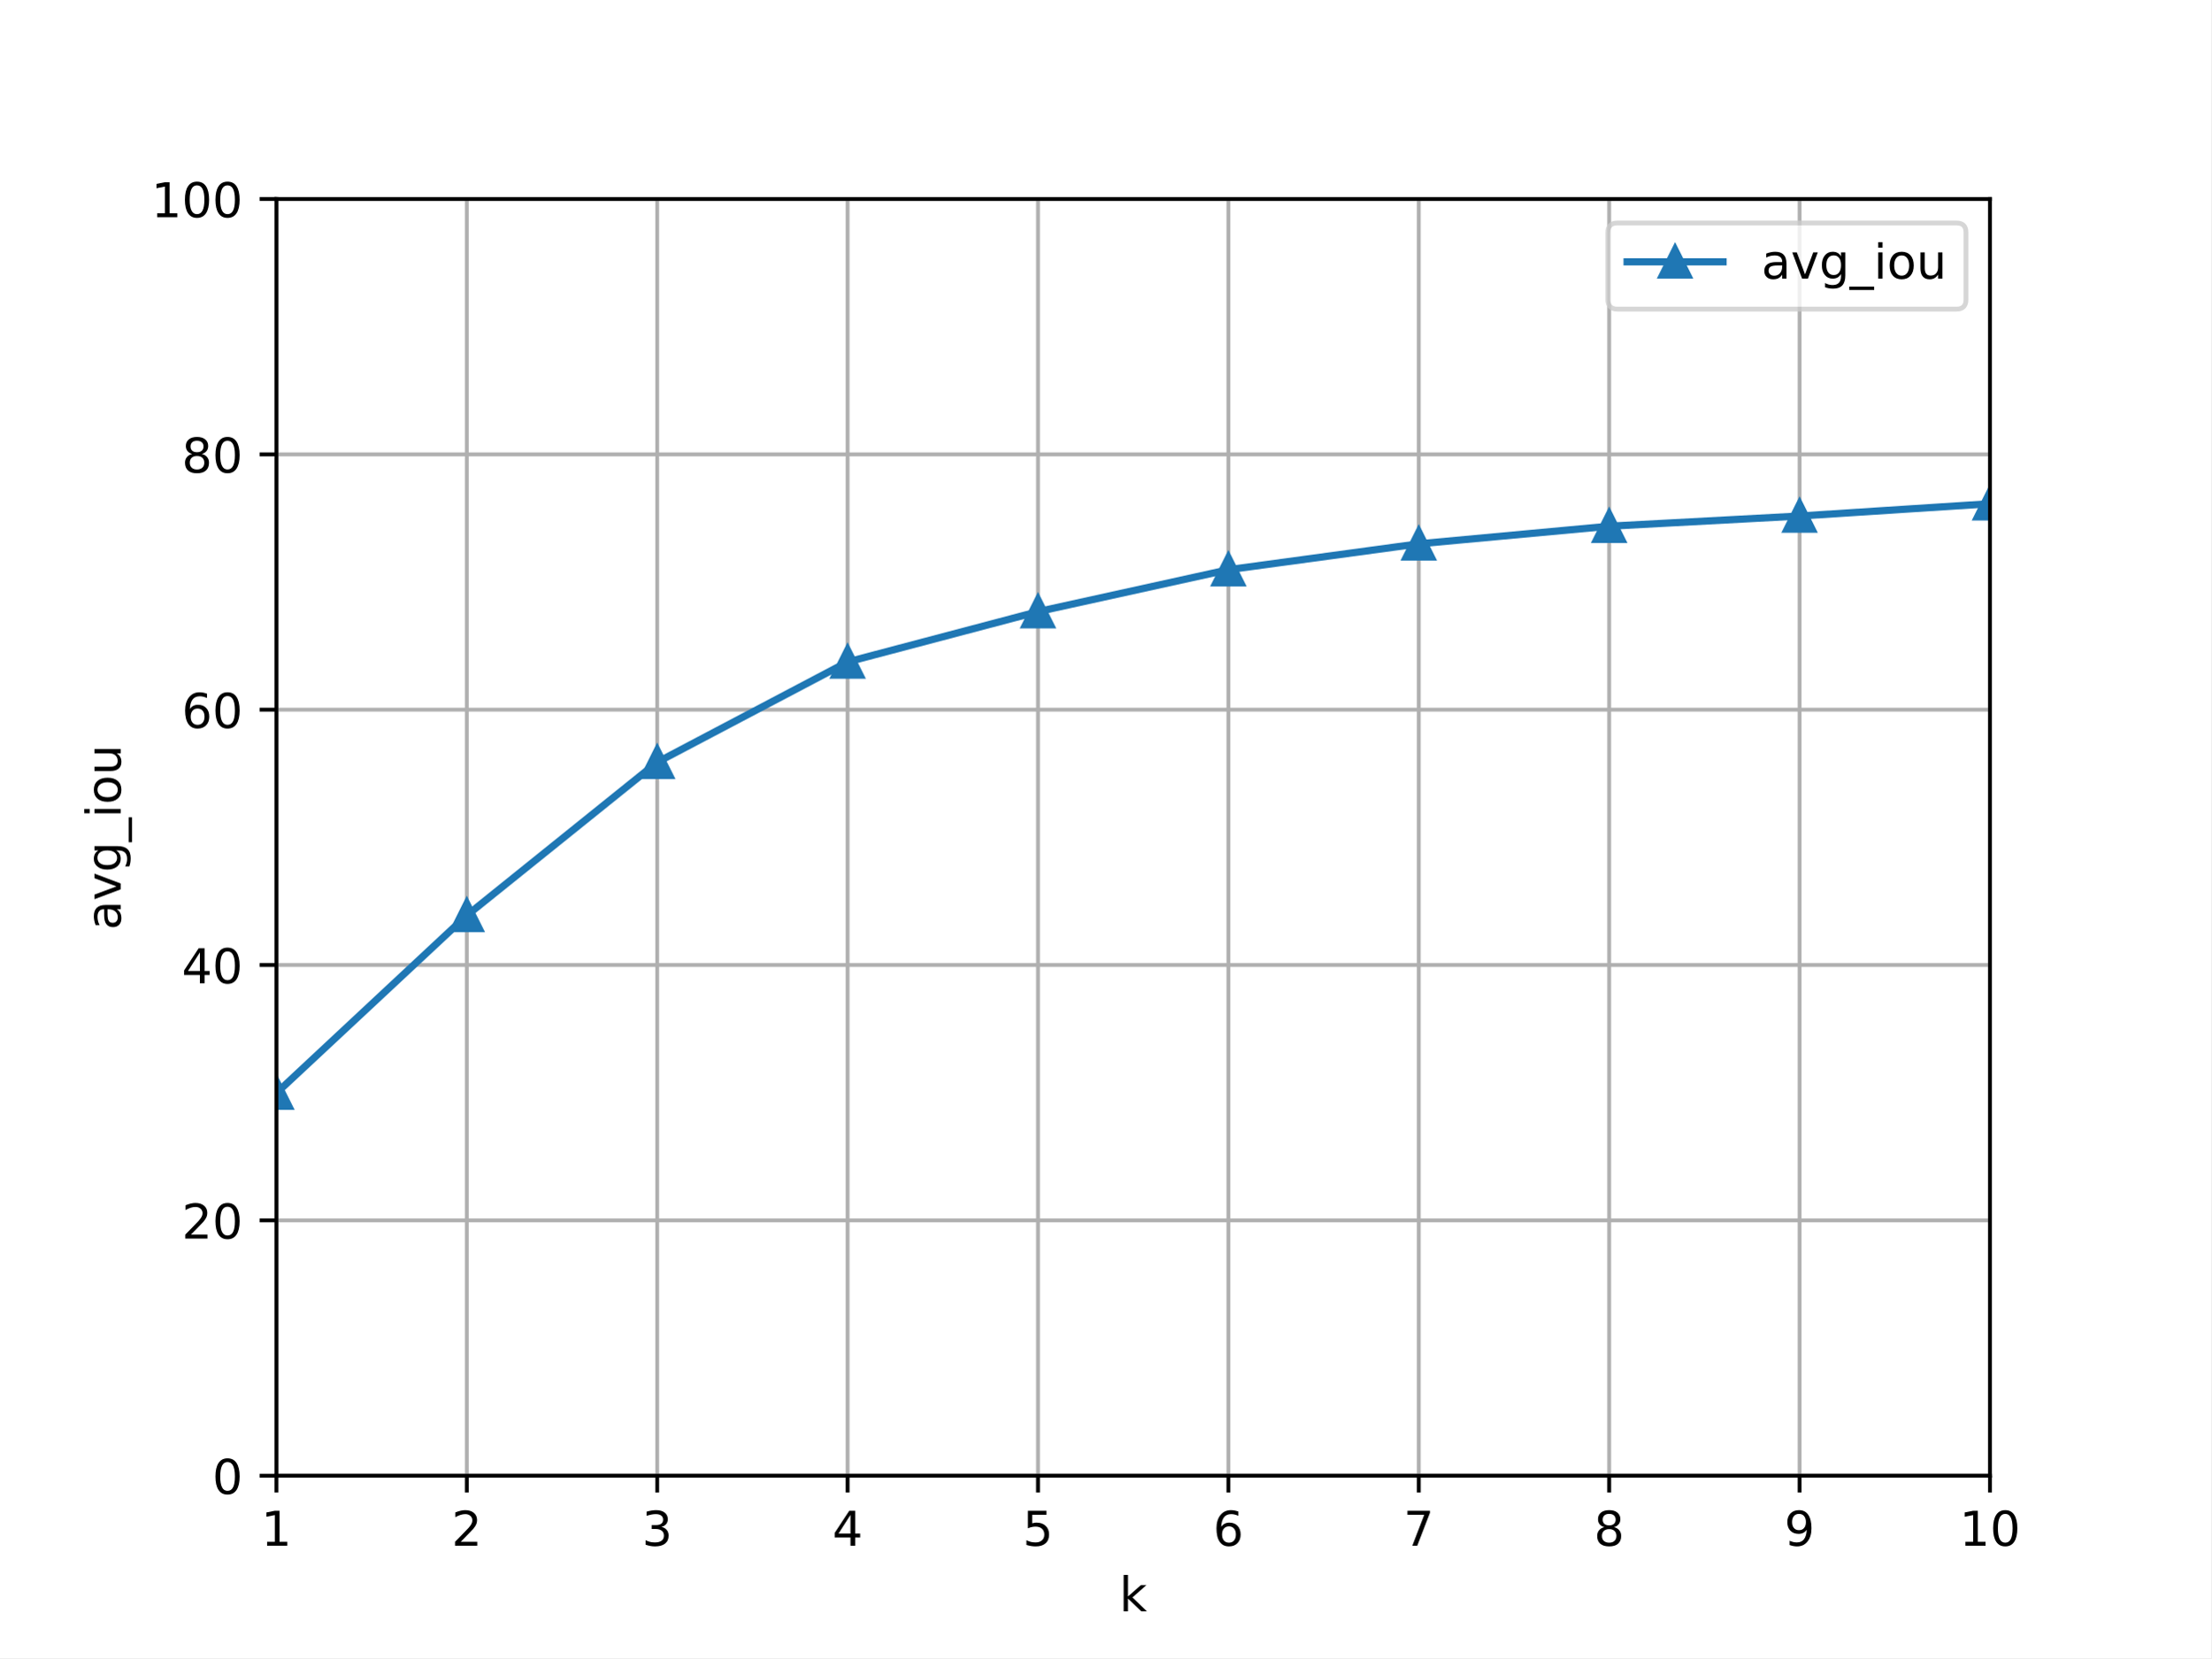
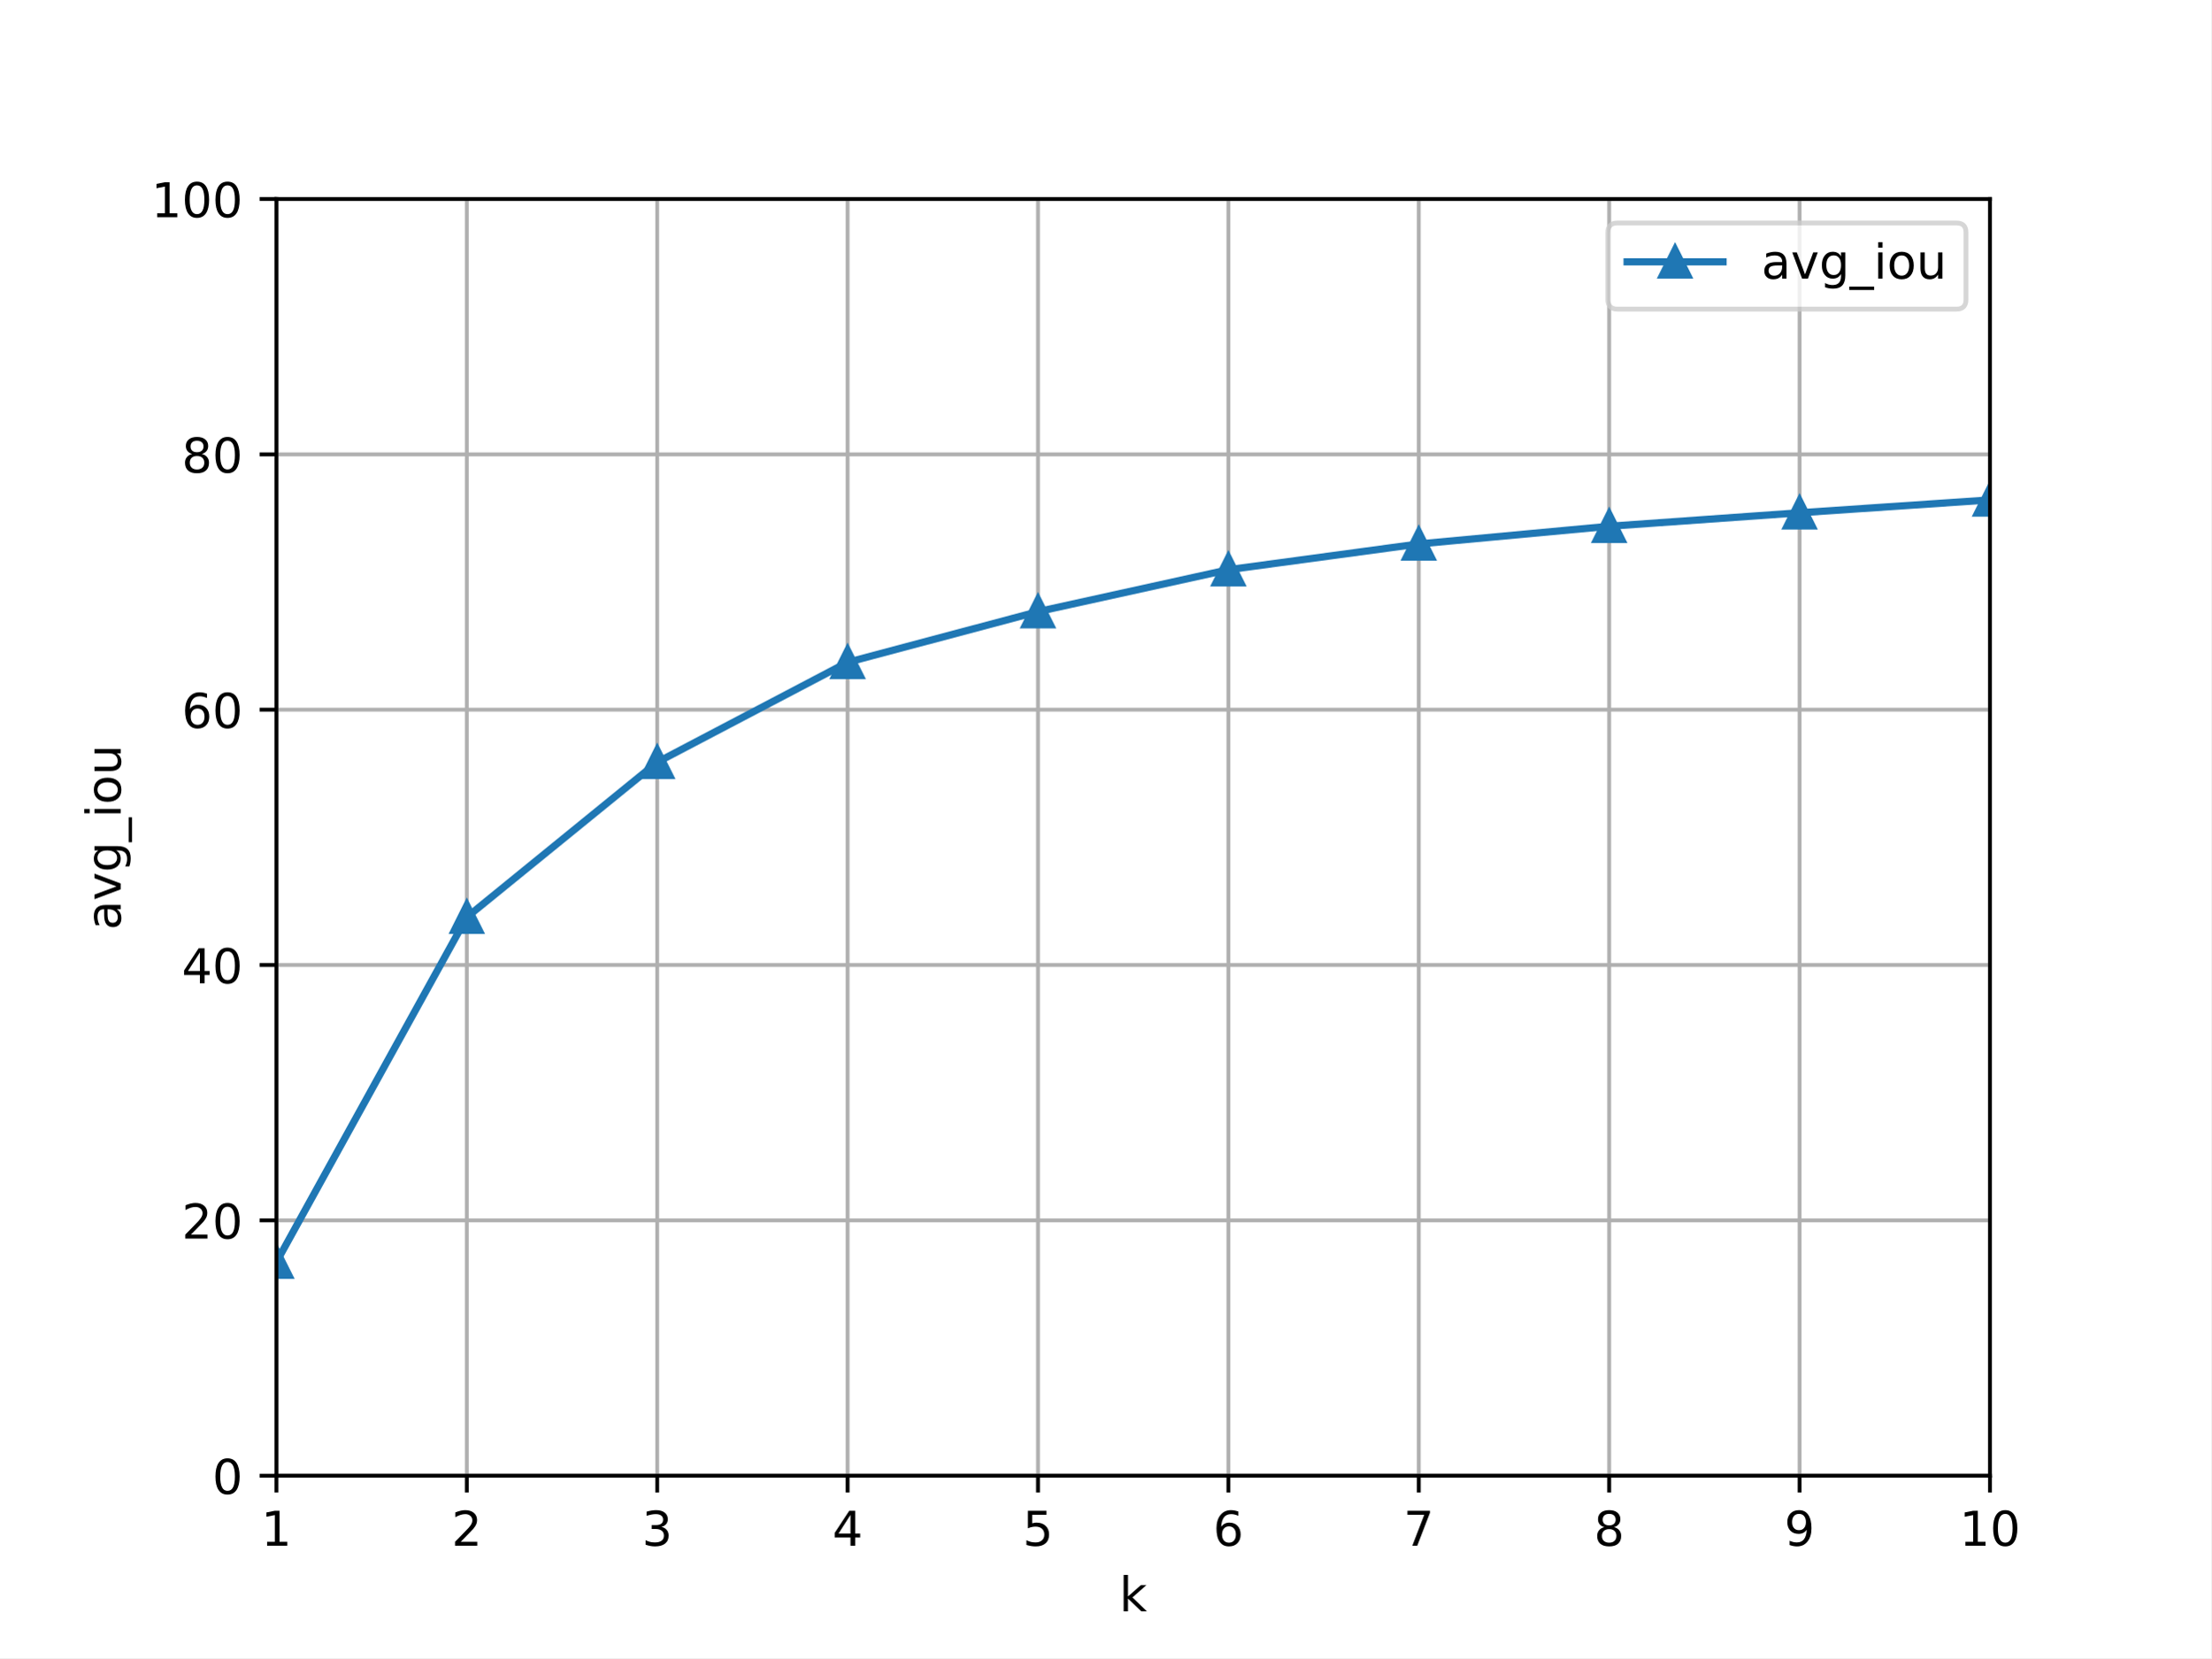
<svg xmlns="http://www.w3.org/2000/svg" xmlns:xlink="http://www.w3.org/1999/xlink" height="345.6pt" version="1.1" viewBox="0 0 460.8 345.6" width="460.8pt">
  <defs>
    <style type="text/css">
*{stroke-linecap:butt;stroke-linejoin:round;}
  </style>
  </defs>
  <g id="figure_1">
    <g id="patch_1">
      <path d="M 0 345.6  L 460.8 345.6  L 460.8 0  L 0 0  z " style="fill:#ffffff;" />
    </g>
    <g id="axes_1">
      <g id="patch_2">
        <path d="M 57.6 307.584  L 414.72 307.584  L 414.72 41.472  L 57.6 41.472  z " style="fill:#ffffff;" />
      </g>
      <g id="matplotlib.axis_1">
        <g id="xtick_1">
          <g id="line2d_1">
-             <path clip-path="url(#p8a367e02b1)" d="M 57.6 307.584  L 57.6 41.472  " style="fill:none;stroke:#b0b0b0;stroke-linecap:square;stroke-width:0.8;" />
+             <path clip-path="url(#pf608132838)" d="M 57.6 307.584  L 57.6 41.472  " style="fill:none;stroke:#b0b0b0;stroke-linecap:square;stroke-width:0.8;" />
          </g>
          <g id="line2d_2">
            <defs>
-               <path d="M 0 0  L 0 3.5  " id="mae1ce98206" style="stroke:#000000;stroke-width:0.8;" />
-             </defs>
-             <g>
-               <use style="stroke:#000000;stroke-width:0.8;" x="57.6" xlink:href="#mae1ce98206" y="307.584" />
+               <path d="M 0 0  L 0 3.5  " id="m5717bbee5c" style="stroke:#000000;stroke-width:0.8;" />
+             </defs>
+             <g>
+               <use style="stroke:#000000;stroke-width:0.8;" x="57.6" xlink:href="#m5717bbee5c" y="307.584" />
            </g>
          </g>
          <g id="text_1">
            <defs>
              <path d="M 12.406 8.297  L 28.516 8.297  L 28.516 63.922  L 10.984 60.406  L 10.984 69.391  L 28.422 72.906  L 38.281 72.906  L 38.281 8.297  L 54.391 8.297  L 54.391 0  L 12.406 0  z " id="DejaVuSans-49" />
            </defs>
            <g transform="translate(54.41875 322.1824)scale(0.1 -0.1)">
              <use xlink:href="#DejaVuSans-49" />
            </g>
          </g>
        </g>
        <g id="xtick_2">
          <g id="line2d_3">
-             <path clip-path="url(#p8a367e02b1)" d="M 97.28 307.584  L 97.28 41.472  " style="fill:none;stroke:#b0b0b0;stroke-linecap:square;stroke-width:0.8;" />
+             <path clip-path="url(#pf608132838)" d="M 97.28 307.584  L 97.28 41.472  " style="fill:none;stroke:#b0b0b0;stroke-linecap:square;stroke-width:0.8;" />
          </g>
          <g id="line2d_4">
            <g>
-               <use style="stroke:#000000;stroke-width:0.8;" x="97.28" xlink:href="#mae1ce98206" y="307.584" />
+               <use style="stroke:#000000;stroke-width:0.8;" x="97.28" xlink:href="#m5717bbee5c" y="307.584" />
            </g>
          </g>
          <g id="text_2">
            <defs>
              <path d="M 19.188 8.297  L 53.609 8.297  L 53.609 0  L 7.328 0  L 7.328 8.297  Q 12.938 14.109 22.625 23.891  Q 32.328 33.688 34.812 36.531  Q 39.547 41.844 41.422 45.531  Q 43.312 49.219 43.312 52.781  Q 43.312 58.594 39.234 62.25  Q 35.156 65.922 28.609 65.922  Q 23.969 65.922 18.812 64.312  Q 13.672 62.703 7.812 59.422  L 7.812 69.391  Q 13.766 71.781 18.938 73  Q 24.125 74.219 28.422 74.219  Q 39.75 74.219 46.484 68.547  Q 53.219 62.891 53.219 53.422  Q 53.219 48.922 51.531 44.891  Q 49.859 40.875 45.406 35.406  Q 44.188 33.984 37.641 27.219  Q 31.109 20.453 19.188 8.297  z " id="DejaVuSans-50" />
            </defs>
            <g transform="translate(94.09875 322.1824)scale(0.1 -0.1)">
              <use xlink:href="#DejaVuSans-50" />
            </g>
          </g>
        </g>
        <g id="xtick_3">
          <g id="line2d_5">
-             <path clip-path="url(#p8a367e02b1)" d="M 136.96 307.584  L 136.96 41.472  " style="fill:none;stroke:#b0b0b0;stroke-linecap:square;stroke-width:0.8;" />
+             <path clip-path="url(#pf608132838)" d="M 136.96 307.584  L 136.96 41.472  " style="fill:none;stroke:#b0b0b0;stroke-linecap:square;stroke-width:0.8;" />
          </g>
          <g id="line2d_6">
            <g>
-               <use style="stroke:#000000;stroke-width:0.8;" x="136.96" xlink:href="#mae1ce98206" y="307.584" />
+               <use style="stroke:#000000;stroke-width:0.8;" x="136.96" xlink:href="#m5717bbee5c" y="307.584" />
            </g>
          </g>
          <g id="text_3">
            <defs>
              <path d="M 40.578 39.312  Q 47.656 37.797 51.625 33  Q 55.609 28.219 55.609 21.188  Q 55.609 10.406 48.188 4.484  Q 40.766 -1.422 27.094 -1.422  Q 22.516 -1.422 17.656 -0.516  Q 12.797 0.391 7.625 2.203  L 7.625 11.719  Q 11.719 9.328 16.594 8.109  Q 21.484 6.891 26.812 6.891  Q 36.078 6.891 40.938 10.547  Q 45.797 14.203 45.797 21.188  Q 45.797 27.641 41.281 31.266  Q 36.766 34.906 28.719 34.906  L 20.219 34.906  L 20.219 43.016  L 29.109 43.016  Q 36.375 43.016 40.234 45.922  Q 44.094 48.828 44.094 54.297  Q 44.094 59.906 40.109 62.906  Q 36.141 65.922 28.719 65.922  Q 24.656 65.922 20.016 65.031  Q 15.375 64.156 9.812 62.312  L 9.812 71.094  Q 15.438 72.656 20.344 73.438  Q 25.25 74.219 29.594 74.219  Q 40.828 74.219 47.359 69.109  Q 53.906 64.016 53.906 55.328  Q 53.906 49.266 50.438 45.094  Q 46.969 40.922 40.578 39.312  z " id="DejaVuSans-51" />
            </defs>
            <g transform="translate(133.7788 322.1824)scale(0.1 -0.1)">
              <use xlink:href="#DejaVuSans-51" />
            </g>
          </g>
        </g>
        <g id="xtick_4">
          <g id="line2d_7">
-             <path clip-path="url(#p8a367e02b1)" d="M 176.64 307.584  L 176.64 41.472  " style="fill:none;stroke:#b0b0b0;stroke-linecap:square;stroke-width:0.8;" />
+             <path clip-path="url(#pf608132838)" d="M 176.64 307.584  L 176.64 41.472  " style="fill:none;stroke:#b0b0b0;stroke-linecap:square;stroke-width:0.8;" />
          </g>
          <g id="line2d_8">
            <g>
-               <use style="stroke:#000000;stroke-width:0.8;" x="176.64" xlink:href="#mae1ce98206" y="307.584" />
+               <use style="stroke:#000000;stroke-width:0.8;" x="176.64" xlink:href="#m5717bbee5c" y="307.584" />
            </g>
          </g>
          <g id="text_4">
            <defs>
              <path d="M 37.797 64.312  L 12.891 25.391  L 37.797 25.391  z M 35.203 72.906  L 47.609 72.906  L 47.609 25.391  L 58.016 25.391  L 58.016 17.188  L 47.609 17.188  L 47.609 0  L 37.797 0  L 37.797 17.188  L 4.891 17.188  L 4.891 26.703  z " id="DejaVuSans-52" />
            </defs>
            <g transform="translate(173.4588 322.1824)scale(0.1 -0.1)">
              <use xlink:href="#DejaVuSans-52" />
            </g>
          </g>
        </g>
        <g id="xtick_5">
          <g id="line2d_9">
-             <path clip-path="url(#p8a367e02b1)" d="M 216.32 307.584  L 216.32 41.472  " style="fill:none;stroke:#b0b0b0;stroke-linecap:square;stroke-width:0.8;" />
+             <path clip-path="url(#pf608132838)" d="M 216.32 307.584  L 216.32 41.472  " style="fill:none;stroke:#b0b0b0;stroke-linecap:square;stroke-width:0.8;" />
          </g>
          <g id="line2d_10">
            <g>
-               <use style="stroke:#000000;stroke-width:0.8;" x="216.32" xlink:href="#mae1ce98206" y="307.584" />
+               <use style="stroke:#000000;stroke-width:0.8;" x="216.32" xlink:href="#m5717bbee5c" y="307.584" />
            </g>
          </g>
          <g id="text_5">
            <defs>
              <path d="M 10.797 72.906  L 49.516 72.906  L 49.516 64.594  L 19.828 64.594  L 19.828 46.734  Q 21.969 47.469 24.109 47.828  Q 26.266 48.188 28.422 48.188  Q 40.625 48.188 47.75 41.5  Q 54.891 34.812 54.891 23.391  Q 54.891 11.625 47.562 5.094  Q 40.234 -1.422 26.906 -1.422  Q 22.312 -1.422 17.547 -0.641  Q 12.797 0.141 7.719 1.703  L 7.719 11.625  Q 12.109 9.234 16.797 8.062  Q 21.484 6.891 26.703 6.891  Q 35.156 6.891 40.078 11.328  Q 45.016 15.766 45.016 23.391  Q 45.016 31 40.078 35.438  Q 35.156 39.891 26.703 39.891  Q 22.75 39.891 18.812 39.016  Q 14.891 38.141 10.797 36.281  z " id="DejaVuSans-53" />
            </defs>
            <g transform="translate(213.1387 322.1824)scale(0.1 -0.1)">
              <use xlink:href="#DejaVuSans-53" />
            </g>
          </g>
        </g>
        <g id="xtick_6">
          <g id="line2d_11">
-             <path clip-path="url(#p8a367e02b1)" d="M 256 307.584  L 256 41.472  " style="fill:none;stroke:#b0b0b0;stroke-linecap:square;stroke-width:0.8;" />
+             <path clip-path="url(#pf608132838)" d="M 256 307.584  L 256 41.472  " style="fill:none;stroke:#b0b0b0;stroke-linecap:square;stroke-width:0.8;" />
          </g>
          <g id="line2d_12">
            <g>
-               <use style="stroke:#000000;stroke-width:0.8;" x="256" xlink:href="#mae1ce98206" y="307.584" />
+               <use style="stroke:#000000;stroke-width:0.8;" x="256" xlink:href="#m5717bbee5c" y="307.584" />
            </g>
          </g>
          <g id="text_6">
            <defs>
              <path d="M 33.016 40.375  Q 26.375 40.375 22.484 35.828  Q 18.609 31.297 18.609 23.391  Q 18.609 15.531 22.484 10.953  Q 26.375 6.391 33.016 6.391  Q 39.656 6.391 43.531 10.953  Q 47.406 15.531 47.406 23.391  Q 47.406 31.297 43.531 35.828  Q 39.656 40.375 33.016 40.375  z M 52.594 71.297  L 52.594 62.312  Q 48.875 64.062 45.094 64.984  Q 41.312 65.922 37.594 65.922  Q 27.828 65.922 22.672 59.328  Q 17.531 52.734 16.797 39.406  Q 19.672 43.656 24.016 45.922  Q 28.375 48.188 33.594 48.188  Q 44.578 48.188 50.953 41.516  Q 57.328 34.859 57.328 23.391  Q 57.328 12.156 50.688 5.359  Q 44.047 -1.422 33.016 -1.422  Q 20.359 -1.422 13.672 8.266  Q 6.984 17.969 6.984 36.375  Q 6.984 53.656 15.188 63.938  Q 23.391 74.219 37.203 74.219  Q 40.922 74.219 44.703 73.484  Q 48.484 72.75 52.594 71.297  z " id="DejaVuSans-54" />
            </defs>
            <g transform="translate(252.8187 322.1824)scale(0.1 -0.1)">
              <use xlink:href="#DejaVuSans-54" />
            </g>
          </g>
        </g>
        <g id="xtick_7">
          <g id="line2d_13">
-             <path clip-path="url(#p8a367e02b1)" d="M 295.68 307.584  L 295.68 41.472  " style="fill:none;stroke:#b0b0b0;stroke-linecap:square;stroke-width:0.8;" />
+             <path clip-path="url(#pf608132838)" d="M 295.68 307.584  L 295.68 41.472  " style="fill:none;stroke:#b0b0b0;stroke-linecap:square;stroke-width:0.8;" />
          </g>
          <g id="line2d_14">
            <g>
-               <use style="stroke:#000000;stroke-width:0.8;" x="295.68" xlink:href="#mae1ce98206" y="307.584" />
+               <use style="stroke:#000000;stroke-width:0.8;" x="295.68" xlink:href="#m5717bbee5c" y="307.584" />
            </g>
          </g>
          <g id="text_7">
            <defs>
              <path d="M 8.203 72.906  L 55.078 72.906  L 55.078 68.703  L 28.609 0  L 18.312 0  L 43.219 64.594  L 8.203 64.594  z " id="DejaVuSans-55" />
            </defs>
            <g transform="translate(292.4987 322.1824)scale(0.1 -0.1)">
              <use xlink:href="#DejaVuSans-55" />
            </g>
          </g>
        </g>
        <g id="xtick_8">
          <g id="line2d_15">
-             <path clip-path="url(#p8a367e02b1)" d="M 335.36 307.584  L 335.36 41.472  " style="fill:none;stroke:#b0b0b0;stroke-linecap:square;stroke-width:0.8;" />
+             <path clip-path="url(#pf608132838)" d="M 335.36 307.584  L 335.36 41.472  " style="fill:none;stroke:#b0b0b0;stroke-linecap:square;stroke-width:0.8;" />
          </g>
          <g id="line2d_16">
            <g>
-               <use style="stroke:#000000;stroke-width:0.8;" x="335.36" xlink:href="#mae1ce98206" y="307.584" />
+               <use style="stroke:#000000;stroke-width:0.8;" x="335.36" xlink:href="#m5717bbee5c" y="307.584" />
            </g>
          </g>
          <g id="text_8">
            <defs>
              <path d="M 31.781 34.625  Q 24.75 34.625 20.719 30.859  Q 16.703 27.094 16.703 20.516  Q 16.703 13.922 20.719 10.156  Q 24.75 6.391 31.781 6.391  Q 38.812 6.391 42.859 10.172  Q 46.922 13.969 46.922 20.516  Q 46.922 27.094 42.891 30.859  Q 38.875 34.625 31.781 34.625  z M 21.922 38.812  Q 15.578 40.375 12.031 44.719  Q 8.5 49.078 8.5 55.328  Q 8.5 64.062 14.719 69.141  Q 20.953 74.219 31.781 74.219  Q 42.672 74.219 48.875 69.141  Q 55.078 64.062 55.078 55.328  Q 55.078 49.078 51.531 44.719  Q 48 40.375 41.703 38.812  Q 48.828 37.156 52.797 32.312  Q 56.781 27.484 56.781 20.516  Q 56.781 9.906 50.312 4.234  Q 43.844 -1.422 31.781 -1.422  Q 19.734 -1.422 13.25 4.234  Q 6.781 9.906 6.781 20.516  Q 6.781 27.484 10.781 32.312  Q 14.797 37.156 21.922 38.812  z M 18.312 54.391  Q 18.312 48.734 21.844 45.562  Q 25.391 42.391 31.781 42.391  Q 38.141 42.391 41.719 45.562  Q 45.312 48.734 45.312 54.391  Q 45.312 60.062 41.719 63.234  Q 38.141 66.406 31.781 66.406  Q 25.391 66.406 21.844 63.234  Q 18.312 60.062 18.312 54.391  z " id="DejaVuSans-56" />
            </defs>
            <g transform="translate(332.1787 322.1824)scale(0.1 -0.1)">
              <use xlink:href="#DejaVuSans-56" />
            </g>
          </g>
        </g>
        <g id="xtick_9">
          <g id="line2d_17">
-             <path clip-path="url(#p8a367e02b1)" d="M 375.04 307.584  L 375.04 41.472  " style="fill:none;stroke:#b0b0b0;stroke-linecap:square;stroke-width:0.8;" />
+             <path clip-path="url(#pf608132838)" d="M 375.04 307.584  L 375.04 41.472  " style="fill:none;stroke:#b0b0b0;stroke-linecap:square;stroke-width:0.8;" />
          </g>
          <g id="line2d_18">
            <g>
-               <use style="stroke:#000000;stroke-width:0.8;" x="375.04" xlink:href="#mae1ce98206" y="307.584" />
+               <use style="stroke:#000000;stroke-width:0.8;" x="375.04" xlink:href="#m5717bbee5c" y="307.584" />
            </g>
          </g>
          <g id="text_9">
            <defs>
              <path d="M 10.984 1.516  L 10.984 10.5  Q 14.703 8.734 18.5 7.812  Q 22.312 6.891 25.984 6.891  Q 35.75 6.891 40.891 13.453  Q 46.047 20.016 46.781 33.406  Q 43.953 29.203 39.594 26.953  Q 35.25 24.703 29.984 24.703  Q 19.047 24.703 12.672 31.312  Q 6.297 37.938 6.297 49.422  Q 6.297 60.641 12.938 67.422  Q 19.578 74.219 30.609 74.219  Q 43.266 74.219 49.922 64.516  Q 56.594 54.828 56.594 36.375  Q 56.594 19.141 48.406 8.859  Q 40.234 -1.422 26.422 -1.422  Q 22.703 -1.422 18.891 -0.688  Q 15.094 0.047 10.984 1.516  z M 30.609 32.422  Q 37.25 32.422 41.125 36.953  Q 45.016 41.5 45.016 49.422  Q 45.016 57.281 41.125 61.844  Q 37.25 66.406 30.609 66.406  Q 23.969 66.406 20.094 61.844  Q 16.219 57.281 16.219 49.422  Q 16.219 41.5 20.094 36.953  Q 23.969 32.422 30.609 32.422  z " id="DejaVuSans-57" />
            </defs>
            <g transform="translate(371.8587 322.1824)scale(0.1 -0.1)">
              <use xlink:href="#DejaVuSans-57" />
            </g>
          </g>
        </g>
        <g id="xtick_10">
          <g id="line2d_19">
-             <path clip-path="url(#p8a367e02b1)" d="M 414.72 307.584  L 414.72 41.472  " style="fill:none;stroke:#b0b0b0;stroke-linecap:square;stroke-width:0.8;" />
+             <path clip-path="url(#pf608132838)" d="M 414.72 307.584  L 414.72 41.472  " style="fill:none;stroke:#b0b0b0;stroke-linecap:square;stroke-width:0.8;" />
          </g>
          <g id="line2d_20">
            <g>
-               <use style="stroke:#000000;stroke-width:0.8;" x="414.72" xlink:href="#mae1ce98206" y="307.584" />
+               <use style="stroke:#000000;stroke-width:0.8;" x="414.72" xlink:href="#m5717bbee5c" y="307.584" />
            </g>
          </g>
          <g id="text_10">
            <defs>
              <path d="M 31.781 66.406  Q 24.172 66.406 20.328 58.906  Q 16.5 51.422 16.5 36.375  Q 16.5 21.391 20.328 13.891  Q 24.172 6.391 31.781 6.391  Q 39.453 6.391 43.281 13.891  Q 47.125 21.391 47.125 36.375  Q 47.125 51.422 43.281 58.906  Q 39.453 66.406 31.781 66.406  z M 31.781 74.219  Q 44.047 74.219 50.516 64.516  Q 56.984 54.828 56.984 36.375  Q 56.984 17.969 50.516 8.266  Q 44.047 -1.422 31.781 -1.422  Q 19.531 -1.422 13.062 8.266  Q 6.594 17.969 6.594 36.375  Q 6.594 54.828 13.062 64.516  Q 19.531 74.219 31.781 74.219  z " id="DejaVuSans-48" />
            </defs>
            <g transform="translate(408.3575 322.1824)scale(0.1 -0.1)">
              <use xlink:href="#DejaVuSans-49" />
              <use x="63.623" xlink:href="#DejaVuSans-48" />
            </g>
          </g>
        </g>
        <g id="text_11">
          <defs>
            <path d="M 9.078 75.984  L 18.109 75.984  L 18.109 31.109  L 44.922 54.688  L 56.391 54.688  L 27.391 29.109  L 57.625 0  L 45.906 0  L 18.109 26.703  L 18.109 0  L 9.078 0  z " id="DejaVuSans-107" />
          </defs>
          <g transform="translate(233.2647 335.8606)scale(0.1 -0.1)">
            <use xlink:href="#DejaVuSans-107" />
          </g>
        </g>
      </g>
      <g id="matplotlib.axis_2">
        <g id="ytick_1">
          <g id="line2d_21">
-             <path clip-path="url(#p8a367e02b1)" d="M 57.6 307.584  L 414.72 307.584  " style="fill:none;stroke:#b0b0b0;stroke-linecap:square;stroke-width:0.8;" />
+             <path clip-path="url(#pf608132838)" d="M 57.6 307.584  L 414.72 307.584  " style="fill:none;stroke:#b0b0b0;stroke-linecap:square;stroke-width:0.8;" />
          </g>
          <g id="line2d_22">
            <defs>
-               <path d="M 0 0  L -3.5 0  " id="m0e0a231fa0" style="stroke:#000000;stroke-width:0.8;" />
-             </defs>
-             <g>
-               <use style="stroke:#000000;stroke-width:0.8;" x="57.6" xlink:href="#m0e0a231fa0" y="307.584" />
+               <path d="M 0 0  L -3.5 0  " id="mbfa9618fd2" style="stroke:#000000;stroke-width:0.8;" />
+             </defs>
+             <g>
+               <use style="stroke:#000000;stroke-width:0.8;" x="57.6" xlink:href="#mbfa9618fd2" y="307.584" />
            </g>
          </g>
          <g id="text_12">
            <g transform="translate(44.2375 311.3832)scale(0.1 -0.1)">
              <use xlink:href="#DejaVuSans-48" />
            </g>
          </g>
        </g>
        <g id="ytick_2">
          <g id="line2d_23">
-             <path clip-path="url(#p8a367e02b1)" d="M 57.6 254.362  L 414.72 254.362  " style="fill:none;stroke:#b0b0b0;stroke-linecap:square;stroke-width:0.8;" />
+             <path clip-path="url(#pf608132838)" d="M 57.6 254.362  L 414.72 254.362  " style="fill:none;stroke:#b0b0b0;stroke-linecap:square;stroke-width:0.8;" />
          </g>
          <g id="line2d_24">
            <g>
-               <use style="stroke:#000000;stroke-width:0.8;" x="57.6" xlink:href="#m0e0a231fa0" y="254.362" />
+               <use style="stroke:#000000;stroke-width:0.8;" x="57.6" xlink:href="#mbfa9618fd2" y="254.362" />
            </g>
          </g>
          <g id="text_13">
            <g transform="translate(37.875 258.1608)scale(0.1 -0.1)">
              <use xlink:href="#DejaVuSans-50" />
              <use x="63.623" xlink:href="#DejaVuSans-48" />
            </g>
          </g>
        </g>
        <g id="ytick_3">
          <g id="line2d_25">
-             <path clip-path="url(#p8a367e02b1)" d="M 57.6 201.139  L 414.72 201.139  " style="fill:none;stroke:#b0b0b0;stroke-linecap:square;stroke-width:0.8;" />
+             <path clip-path="url(#pf608132838)" d="M 57.6 201.139  L 414.72 201.139  " style="fill:none;stroke:#b0b0b0;stroke-linecap:square;stroke-width:0.8;" />
          </g>
          <g id="line2d_26">
            <g>
-               <use style="stroke:#000000;stroke-width:0.8;" x="57.6" xlink:href="#m0e0a231fa0" y="201.139" />
+               <use style="stroke:#000000;stroke-width:0.8;" x="57.6" xlink:href="#mbfa9618fd2" y="201.139" />
            </g>
          </g>
          <g id="text_14">
            <g transform="translate(37.875 204.9384)scale(0.1 -0.1)">
              <use xlink:href="#DejaVuSans-52" />
              <use x="63.623" xlink:href="#DejaVuSans-48" />
            </g>
          </g>
        </g>
        <g id="ytick_4">
          <g id="line2d_27">
-             <path clip-path="url(#p8a367e02b1)" d="M 57.6 147.917  L 414.72 147.917  " style="fill:none;stroke:#b0b0b0;stroke-linecap:square;stroke-width:0.8;" />
+             <path clip-path="url(#pf608132838)" d="M 57.6 147.917  L 414.72 147.917  " style="fill:none;stroke:#b0b0b0;stroke-linecap:square;stroke-width:0.8;" />
          </g>
          <g id="line2d_28">
            <g>
-               <use style="stroke:#000000;stroke-width:0.8;" x="57.6" xlink:href="#m0e0a231fa0" y="147.917" />
+               <use style="stroke:#000000;stroke-width:0.8;" x="57.6" xlink:href="#mbfa9618fd2" y="147.917" />
            </g>
          </g>
          <g id="text_15">
            <g transform="translate(37.875 151.716)scale(0.1 -0.1)">
              <use xlink:href="#DejaVuSans-54" />
              <use x="63.623" xlink:href="#DejaVuSans-48" />
            </g>
          </g>
        </g>
        <g id="ytick_5">
          <g id="line2d_29">
-             <path clip-path="url(#p8a367e02b1)" d="M 57.6 94.694  L 414.72 94.694  " style="fill:none;stroke:#b0b0b0;stroke-linecap:square;stroke-width:0.8;" />
+             <path clip-path="url(#pf608132838)" d="M 57.6 94.694  L 414.72 94.694  " style="fill:none;stroke:#b0b0b0;stroke-linecap:square;stroke-width:0.8;" />
          </g>
          <g id="line2d_30">
            <g>
-               <use style="stroke:#000000;stroke-width:0.8;" x="57.6" xlink:href="#m0e0a231fa0" y="94.694" />
+               <use style="stroke:#000000;stroke-width:0.8;" x="57.6" xlink:href="#mbfa9618fd2" y="94.694" />
            </g>
          </g>
          <g id="text_16">
            <g transform="translate(37.875 98.49362)scale(0.1 -0.1)">
              <use xlink:href="#DejaVuSans-56" />
              <use x="63.623" xlink:href="#DejaVuSans-48" />
            </g>
          </g>
        </g>
        <g id="ytick_6">
          <g id="line2d_31">
-             <path clip-path="url(#p8a367e02b1)" d="M 57.6 41.472  L 414.72 41.472  " style="fill:none;stroke:#b0b0b0;stroke-linecap:square;stroke-width:0.8;" />
+             <path clip-path="url(#pf608132838)" d="M 57.6 41.472  L 414.72 41.472  " style="fill:none;stroke:#b0b0b0;stroke-linecap:square;stroke-width:0.8;" />
          </g>
          <g id="line2d_32">
            <g>
-               <use style="stroke:#000000;stroke-width:0.8;" x="57.6" xlink:href="#m0e0a231fa0" y="41.472" />
+               <use style="stroke:#000000;stroke-width:0.8;" x="57.6" xlink:href="#mbfa9618fd2" y="41.472" />
            </g>
          </g>
          <g id="text_17">
            <g transform="translate(31.5125 45.27122)scale(0.1 -0.1)">
              <use xlink:href="#DejaVuSans-49" />
              <use x="63.623" xlink:href="#DejaVuSans-48" />
              <use x="127.246" xlink:href="#DejaVuSans-48" />
            </g>
          </g>
        </g>
        <g id="text_18">
          <defs>
            <path d="M 34.281 27.484  Q 23.391 27.484 19.188 25  Q 14.984 22.516 14.984 16.5  Q 14.984 11.719 18.141 8.906  Q 21.297 6.109 26.703 6.109  Q 34.188 6.109 38.703 11.406  Q 43.219 16.703 43.219 25.484  L 43.219 27.484  z M 52.203 31.203  L 52.203 0  L 43.219 0  L 43.219 8.297  Q 40.141 3.328 35.547 0.953  Q 30.953 -1.422 24.312 -1.422  Q 15.922 -1.422 10.953 3.297  Q 6 8.016 6 15.922  Q 6 25.141 12.172 29.828  Q 18.359 34.516 30.609 34.516  L 43.219 34.516  L 43.219 35.406  Q 43.219 41.609 39.141 45  Q 35.062 48.391 27.688 48.391  Q 23 48.391 18.547 47.266  Q 14.109 46.141 10.016 43.891  L 10.016 52.203  Q 14.938 54.109 19.578 55.047  Q 24.219 56 28.609 56  Q 40.484 56 46.344 49.844  Q 52.203 43.703 52.203 31.203  z " id="DejaVuSans-97" />
            <path d="M 2.984 54.688  L 12.5 54.688  L 29.594 8.797  L 46.688 54.688  L 56.203 54.688  L 35.688 0  L 23.484 0  z " id="DejaVuSans-118" />
            <path d="M 45.406 27.984  Q 45.406 37.75 41.375 43.109  Q 37.359 48.484 30.078 48.484  Q 22.859 48.484 18.828 43.109  Q 14.797 37.75 14.797 27.984  Q 14.797 18.266 18.828 12.891  Q 22.859 7.516 30.078 7.516  Q 37.359 7.516 41.375 12.891  Q 45.406 18.266 45.406 27.984  z M 54.391 6.781  Q 54.391 -7.172 48.188 -13.984  Q 42 -20.797 29.203 -20.797  Q 24.469 -20.797 20.266 -20.094  Q 16.062 -19.391 12.109 -17.922  L 12.109 -9.188  Q 16.062 -11.328 19.922 -12.344  Q 23.781 -13.375 27.781 -13.375  Q 36.625 -13.375 41.016 -8.766  Q 45.406 -4.156 45.406 5.172  L 45.406 9.625  Q 42.625 4.781 38.281 2.391  Q 33.938 0 27.875 0  Q 17.828 0 11.672 7.656  Q 5.516 15.328 5.516 27.984  Q 5.516 40.672 11.672 48.328  Q 17.828 56 27.875 56  Q 33.938 56 38.281 53.609  Q 42.625 51.219 45.406 46.391  L 45.406 54.688  L 54.391 54.688  z " id="DejaVuSans-103" />
            <path d="M 50.984 -16.609  L 50.984 -23.578  L -0.984 -23.578  L -0.984 -16.609  z " id="DejaVuSans-95" />
            <path d="M 9.422 54.688  L 18.406 54.688  L 18.406 0  L 9.422 0  z M 9.422 75.984  L 18.406 75.984  L 18.406 64.594  L 9.422 64.594  z " id="DejaVuSans-105" />
            <path d="M 30.609 48.391  Q 23.391 48.391 19.188 42.75  Q 14.984 37.109 14.984 27.297  Q 14.984 17.484 19.156 11.844  Q 23.344 6.203 30.609 6.203  Q 37.797 6.203 41.984 11.859  Q 46.188 17.531 46.188 27.297  Q 46.188 37.016 41.984 42.703  Q 37.797 48.391 30.609 48.391  z M 30.609 56  Q 42.328 56 49.016 48.375  Q 55.719 40.766 55.719 27.297  Q 55.719 13.875 49.016 6.219  Q 42.328 -1.422 30.609 -1.422  Q 18.844 -1.422 12.172 6.219  Q 5.516 13.875 5.516 27.297  Q 5.516 40.766 12.172 48.375  Q 18.844 56 30.609 56  z " id="DejaVuSans-111" />
            <path d="M 8.5 21.578  L 8.5 54.688  L 17.484 54.688  L 17.484 21.922  Q 17.484 14.156 20.5 10.266  Q 23.531 6.391 29.594 6.391  Q 36.859 6.391 41.078 11.031  Q 45.312 15.672 45.312 23.688  L 45.312 54.688  L 54.297 54.688  L 54.297 0  L 45.312 0  L 45.312 8.406  Q 42.047 3.422 37.719 1  Q 33.406 -1.422 27.688 -1.422  Q 18.266 -1.422 13.375 4.438  Q 8.5 10.297 8.5 21.578  z M 31.109 56  z " id="DejaVuSans-117" />
          </defs>
          <g transform="translate(25.15469 193.8428)rotate(-90)scale(0.1 -0.1)">
            <use xlink:href="#DejaVuSans-97" />
            <use x="61.279" xlink:href="#DejaVuSans-118" />
            <use x="120.459" xlink:href="#DejaVuSans-103" />
            <use x="183.936" xlink:href="#DejaVuSans-95" />
            <use x="233.936" xlink:href="#DejaVuSans-105" />
            <use x="261.719" xlink:href="#DejaVuSans-111" />
            <use x="322.9" xlink:href="#DejaVuSans-117" />
          </g>
        </g>
      </g>
      <g id="line2d_33">
-         <path clip-path="url(#p8a367e02b1)" d="M 57.6 227.836  L 97.28 190.803  L 136.96 158.872  L 176.64 137.966  L 216.32 127.479  L 256 118.74  L 295.68 113.344  L 335.36 109.673  L 375.04 107.55  L 414.72 104.987  " style="fill:none;stroke:#1f77b4;stroke-linecap:square;stroke-width:1.5;" />
+         <path clip-path="url(#pf608132838)" d="M 57.6 263.065  L 97.28 191.169  L 136.96 158.872  L 176.64 138.041  L 216.32 127.479  L 256 118.74  L 295.68 113.369  L 335.36 109.685  L 375.04 106.874  L 414.72 104.192  " style="fill:none;stroke:#1f77b4;stroke-linecap:square;stroke-width:1.5;" />
        <defs>
-           <path d="M 0 -3  L -3 3  L 3 3  z " id="m48c6003d2a" style="stroke:#1f77b4;stroke-linejoin:miter;" />
+           <path d="M 0 -3  L -3 3  L 3 3  z " id="mc49133c83c" style="stroke:#1f77b4;stroke-linejoin:miter;" />
        </defs>
-         <g clip-path="url(#p8a367e02b1)">
-           <use style="fill:#1f77b4;stroke:#1f77b4;stroke-linejoin:miter;" x="57.6" xlink:href="#m48c6003d2a" y="227.836" />
-           <use style="fill:#1f77b4;stroke:#1f77b4;stroke-linejoin:miter;" x="97.28" xlink:href="#m48c6003d2a" y="190.803" />
-           <use style="fill:#1f77b4;stroke:#1f77b4;stroke-linejoin:miter;" x="136.96" xlink:href="#m48c6003d2a" y="158.872" />
-           <use style="fill:#1f77b4;stroke:#1f77b4;stroke-linejoin:miter;" x="176.64" xlink:href="#m48c6003d2a" y="137.966" />
-           <use style="fill:#1f77b4;stroke:#1f77b4;stroke-linejoin:miter;" x="216.32" xlink:href="#m48c6003d2a" y="127.479" />
-           <use style="fill:#1f77b4;stroke:#1f77b4;stroke-linejoin:miter;" x="256" xlink:href="#m48c6003d2a" y="118.74" />
-           <use style="fill:#1f77b4;stroke:#1f77b4;stroke-linejoin:miter;" x="295.68" xlink:href="#m48c6003d2a" y="113.344" />
-           <use style="fill:#1f77b4;stroke:#1f77b4;stroke-linejoin:miter;" x="335.36" xlink:href="#m48c6003d2a" y="109.673" />
-           <use style="fill:#1f77b4;stroke:#1f77b4;stroke-linejoin:miter;" x="375.04" xlink:href="#m48c6003d2a" y="107.55" />
-           <use style="fill:#1f77b4;stroke:#1f77b4;stroke-linejoin:miter;" x="414.72" xlink:href="#m48c6003d2a" y="104.987" />
+         <g clip-path="url(#pf608132838)">
+           <use style="fill:#1f77b4;stroke:#1f77b4;stroke-linejoin:miter;" x="57.6" xlink:href="#mc49133c83c" y="263.065" />
+           <use style="fill:#1f77b4;stroke:#1f77b4;stroke-linejoin:miter;" x="97.28" xlink:href="#mc49133c83c" y="191.169" />
+           <use style="fill:#1f77b4;stroke:#1f77b4;stroke-linejoin:miter;" x="136.96" xlink:href="#mc49133c83c" y="158.872" />
+           <use style="fill:#1f77b4;stroke:#1f77b4;stroke-linejoin:miter;" x="176.64" xlink:href="#mc49133c83c" y="138.041" />
+           <use style="fill:#1f77b4;stroke:#1f77b4;stroke-linejoin:miter;" x="216.32" xlink:href="#mc49133c83c" y="127.479" />
+           <use style="fill:#1f77b4;stroke:#1f77b4;stroke-linejoin:miter;" x="256" xlink:href="#mc49133c83c" y="118.74" />
+           <use style="fill:#1f77b4;stroke:#1f77b4;stroke-linejoin:miter;" x="295.68" xlink:href="#mc49133c83c" y="113.369" />
+           <use style="fill:#1f77b4;stroke:#1f77b4;stroke-linejoin:miter;" x="335.36" xlink:href="#mc49133c83c" y="109.685" />
+           <use style="fill:#1f77b4;stroke:#1f77b4;stroke-linejoin:miter;" x="375.04" xlink:href="#mc49133c83c" y="106.874" />
+           <use style="fill:#1f77b4;stroke:#1f77b4;stroke-linejoin:miter;" x="414.72" xlink:href="#mc49133c83c" y="104.192" />
        </g>
      </g>
      <g id="patch_3">
        <path d="M 57.6 307.584  L 57.6 41.472  " style="fill:none;stroke:#000000;stroke-linecap:square;stroke-linejoin:miter;stroke-width:0.8;" />
      </g>
      <g id="patch_4">
        <path d="M 414.72 307.584  L 414.72 41.472  " style="fill:none;stroke:#000000;stroke-linecap:square;stroke-linejoin:miter;stroke-width:0.8;" />
      </g>
      <g id="patch_5">
        <path d="M 57.6 307.584  L 414.72 307.584  " style="fill:none;stroke:#000000;stroke-linecap:square;stroke-linejoin:miter;stroke-width:0.8;" />
      </g>
      <g id="patch_6">
        <path d="M 57.6 41.472  L 414.72 41.472  " style="fill:none;stroke:#000000;stroke-linecap:square;stroke-linejoin:miter;stroke-width:0.8;" />
      </g>
      <g id="legend_1">
        <g id="patch_7">
          <path d="M 337.09 64.428  L 407.72 64.428  Q 409.72 64.428 409.72 62.428  L 409.72 48.472  Q 409.72 46.472 407.72 46.472  L 337.09 46.472  Q 335.09 46.472 335.09 48.472  L 335.09 62.428  Q 335.09 64.428 337.09 64.428  z " style="fill:#ffffff;opacity:0.8;stroke:#cccccc;stroke-linejoin:miter;" />
        </g>
        <g id="line2d_34">
          <path d="M 339.09 54.57  L 359.09 54.57  " style="fill:none;stroke:#1f77b4;stroke-linecap:square;stroke-width:1.5;" />
        </g>
        <g id="line2d_35">
          <g>
-             <use style="fill:#1f77b4;stroke:#1f77b4;stroke-linejoin:miter;" x="349.09" xlink:href="#m48c6003d2a" y="54.57" />
+             <use style="fill:#1f77b4;stroke:#1f77b4;stroke-linejoin:miter;" x="349.09" xlink:href="#mc49133c83c" y="54.57" />
          </g>
        </g>
        <g id="text_19">
          <g transform="translate(367.0903 58.07044)scale(0.1 -0.1)">
            <use xlink:href="#DejaVuSans-97" />
            <use x="61.279" xlink:href="#DejaVuSans-118" />
            <use x="120.459" xlink:href="#DejaVuSans-103" />
            <use x="183.936" xlink:href="#DejaVuSans-95" />
            <use x="233.936" xlink:href="#DejaVuSans-105" />
            <use x="261.719" xlink:href="#DejaVuSans-111" />
            <use x="322.9" xlink:href="#DejaVuSans-117" />
          </g>
        </g>
      </g>
    </g>
  </g>
  <defs>
-     <clipPath id="p8a367e02b1">
+     <clipPath id="pf608132838">
      <rect height="266.112" width="357.12" x="57.6" y="41.472" />
    </clipPath>
  </defs>
</svg>
